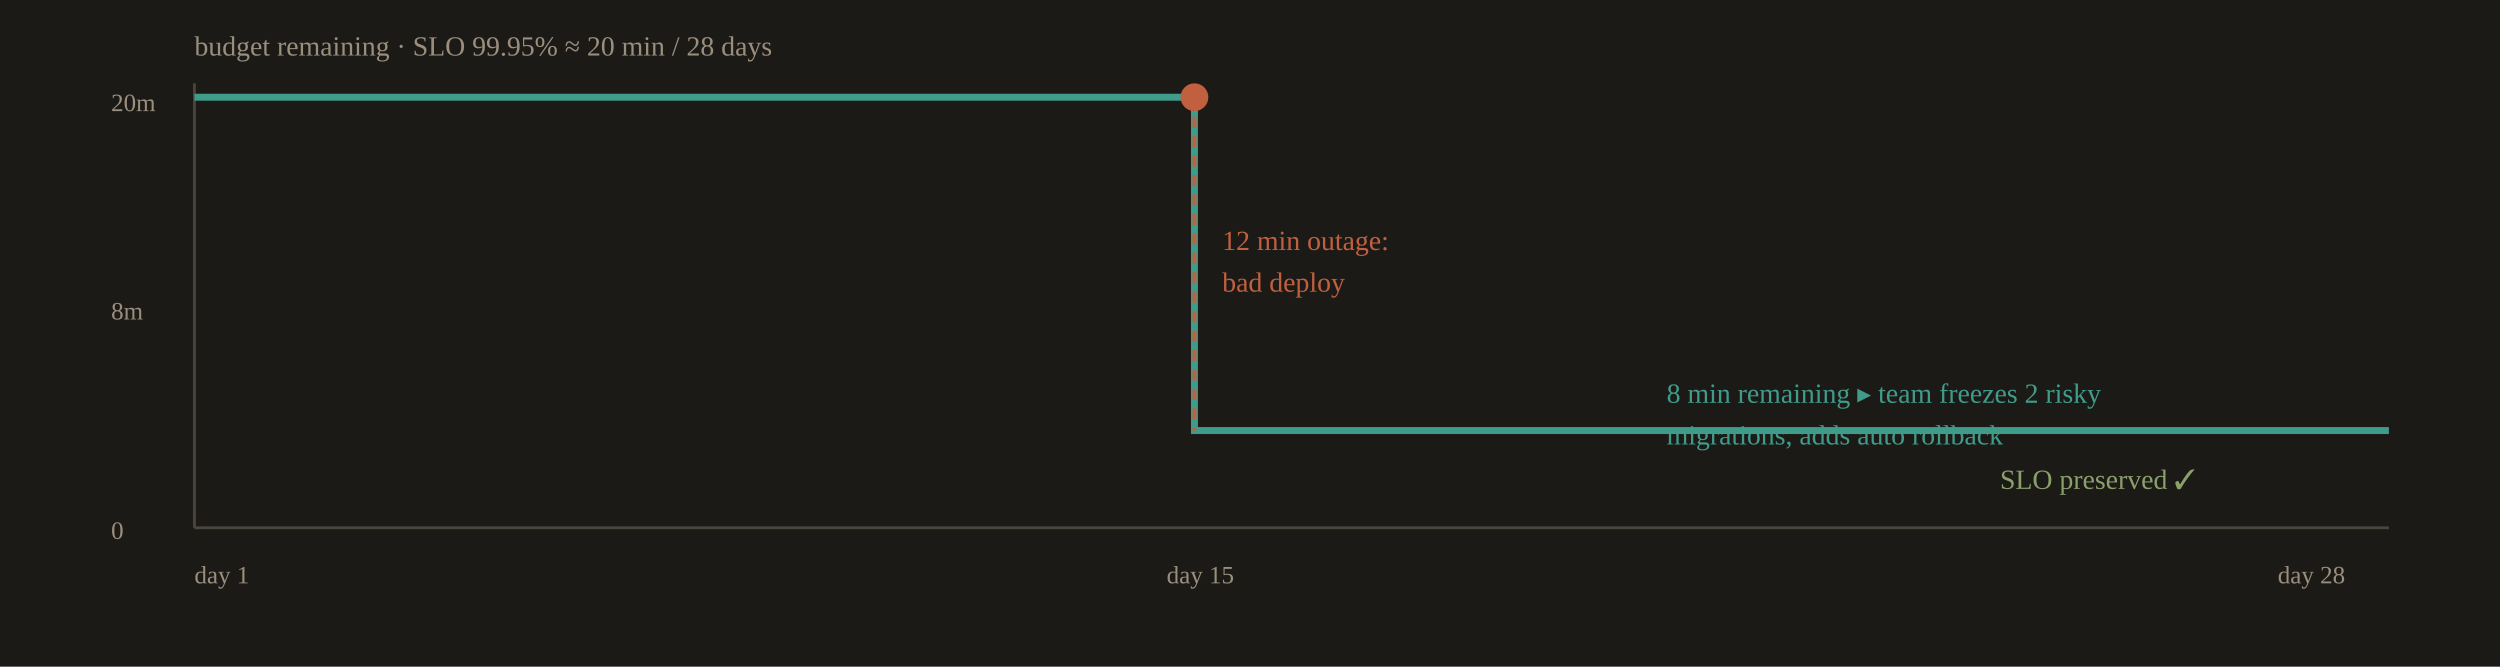
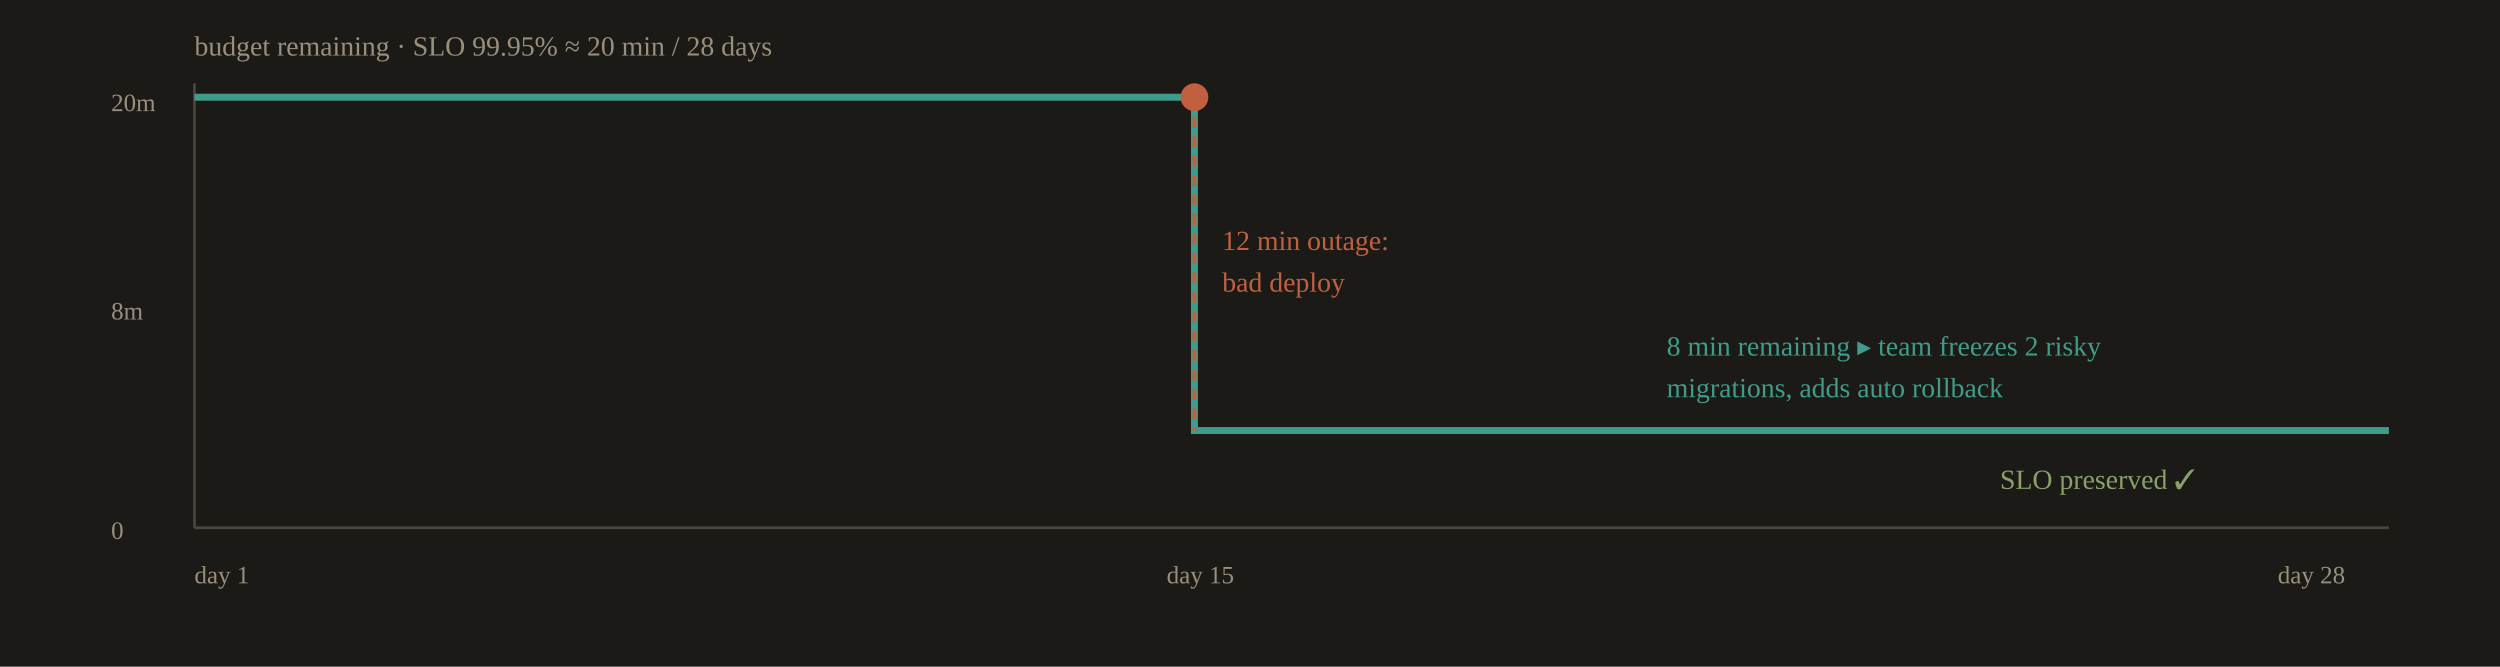
<svg xmlns="http://www.w3.org/2000/svg" viewBox="0 0 900 240" role="img" aria-label="Error budget of 20 minutes, a 12 minute outage on day 15, then held to preserve the SLO">
  <rect x="0" y="0" width="100%" height="100%" fill="#1c1a17" />
  <line x1="70" y1="30" x2="70" y2="190" stroke="#4a453d" />
  <line x1="70" y1="190" x2="860" y2="190" stroke="#4a453d" />
  <text x="40" y="40" fill="#9a8f7d" font-size="9">20m</text>
  <text x="40" y="115" fill="#9a8f7d" font-size="9">8m</text>
  <text x="40" y="194" fill="#9a8f7d" font-size="9">0</text>
  <text x="70" y="210" fill="#9a8f7d" font-size="9">day 1</text>
  <text x="420" y="210" fill="#9a8f7d" font-size="9">day 15</text>
  <text x="820" y="210" fill="#9a8f7d" font-size="9">day 28</text>
  <polyline points="70,35 430,35 430,155 860,155" fill="none" stroke="#3f9c8b" stroke-width="2.5" />
  <circle cx="430" cy="35" r="5" fill="#c0603f" />
  <line x1="430" y1="35" x2="430" y2="155" stroke="#c0603f" stroke-width="1.4" stroke-dasharray="4 3" />
  <text x="440" y="90" fill="#c0603f" font-size="10">12 min outage:</text>
  <text x="440" y="105" fill="#c0603f" font-size="10">bad deploy</text>
-   <text x="600" y="145" fill="#3f9c8b" font-size="10">8 min remaining ▸ team freezes 2 risky</text>
-   <text x="600" y="160" fill="#3f9c8b" font-size="10">migrations, adds auto rollback</text>
+   <text x="600" y="128" fill="#3f9c8b" font-size="10">8 min remaining ▸ team freezes 2 risky</text>
+   <text x="600" y="143" fill="#3f9c8b" font-size="10">migrations, adds auto rollback</text>
  <text x="720" y="176" fill="#8aa06a" font-size="10">SLO preserved ✓</text>
  <text x="70" y="20" fill="#9a8f7d" font-size="10">budget remaining · SLO 99.95% ≈ 20 min / 28 days</text>
</svg>
